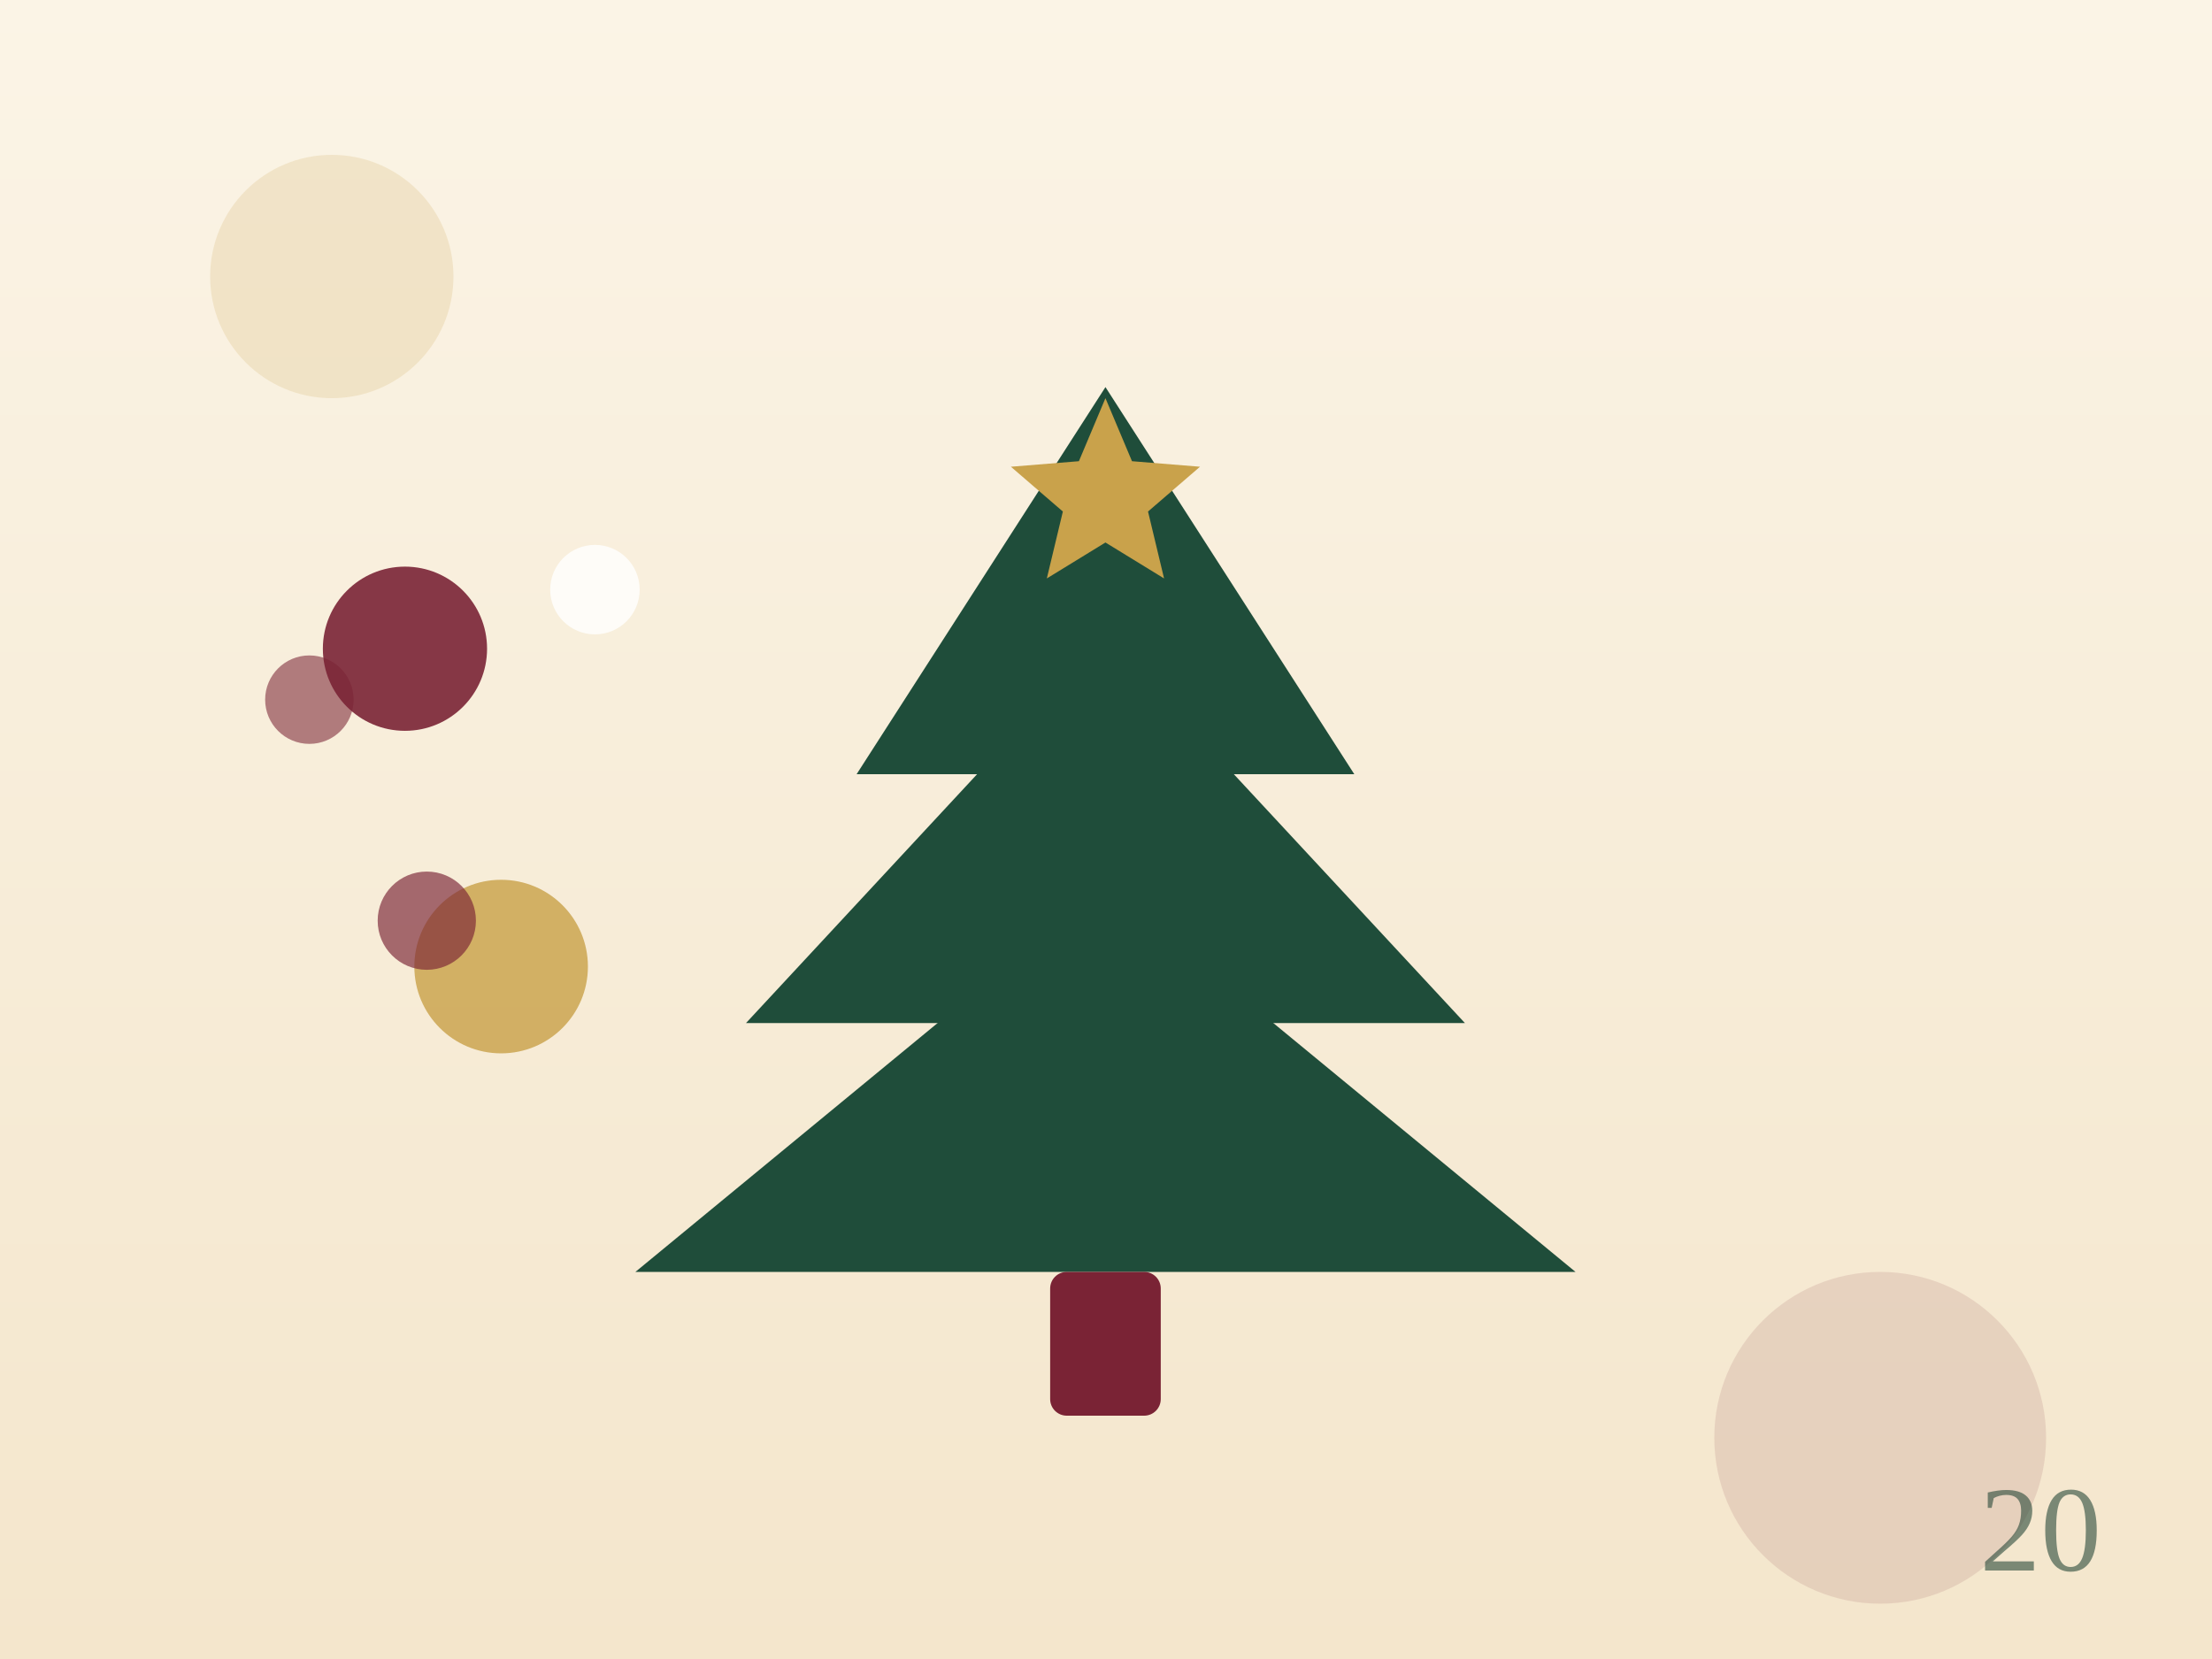
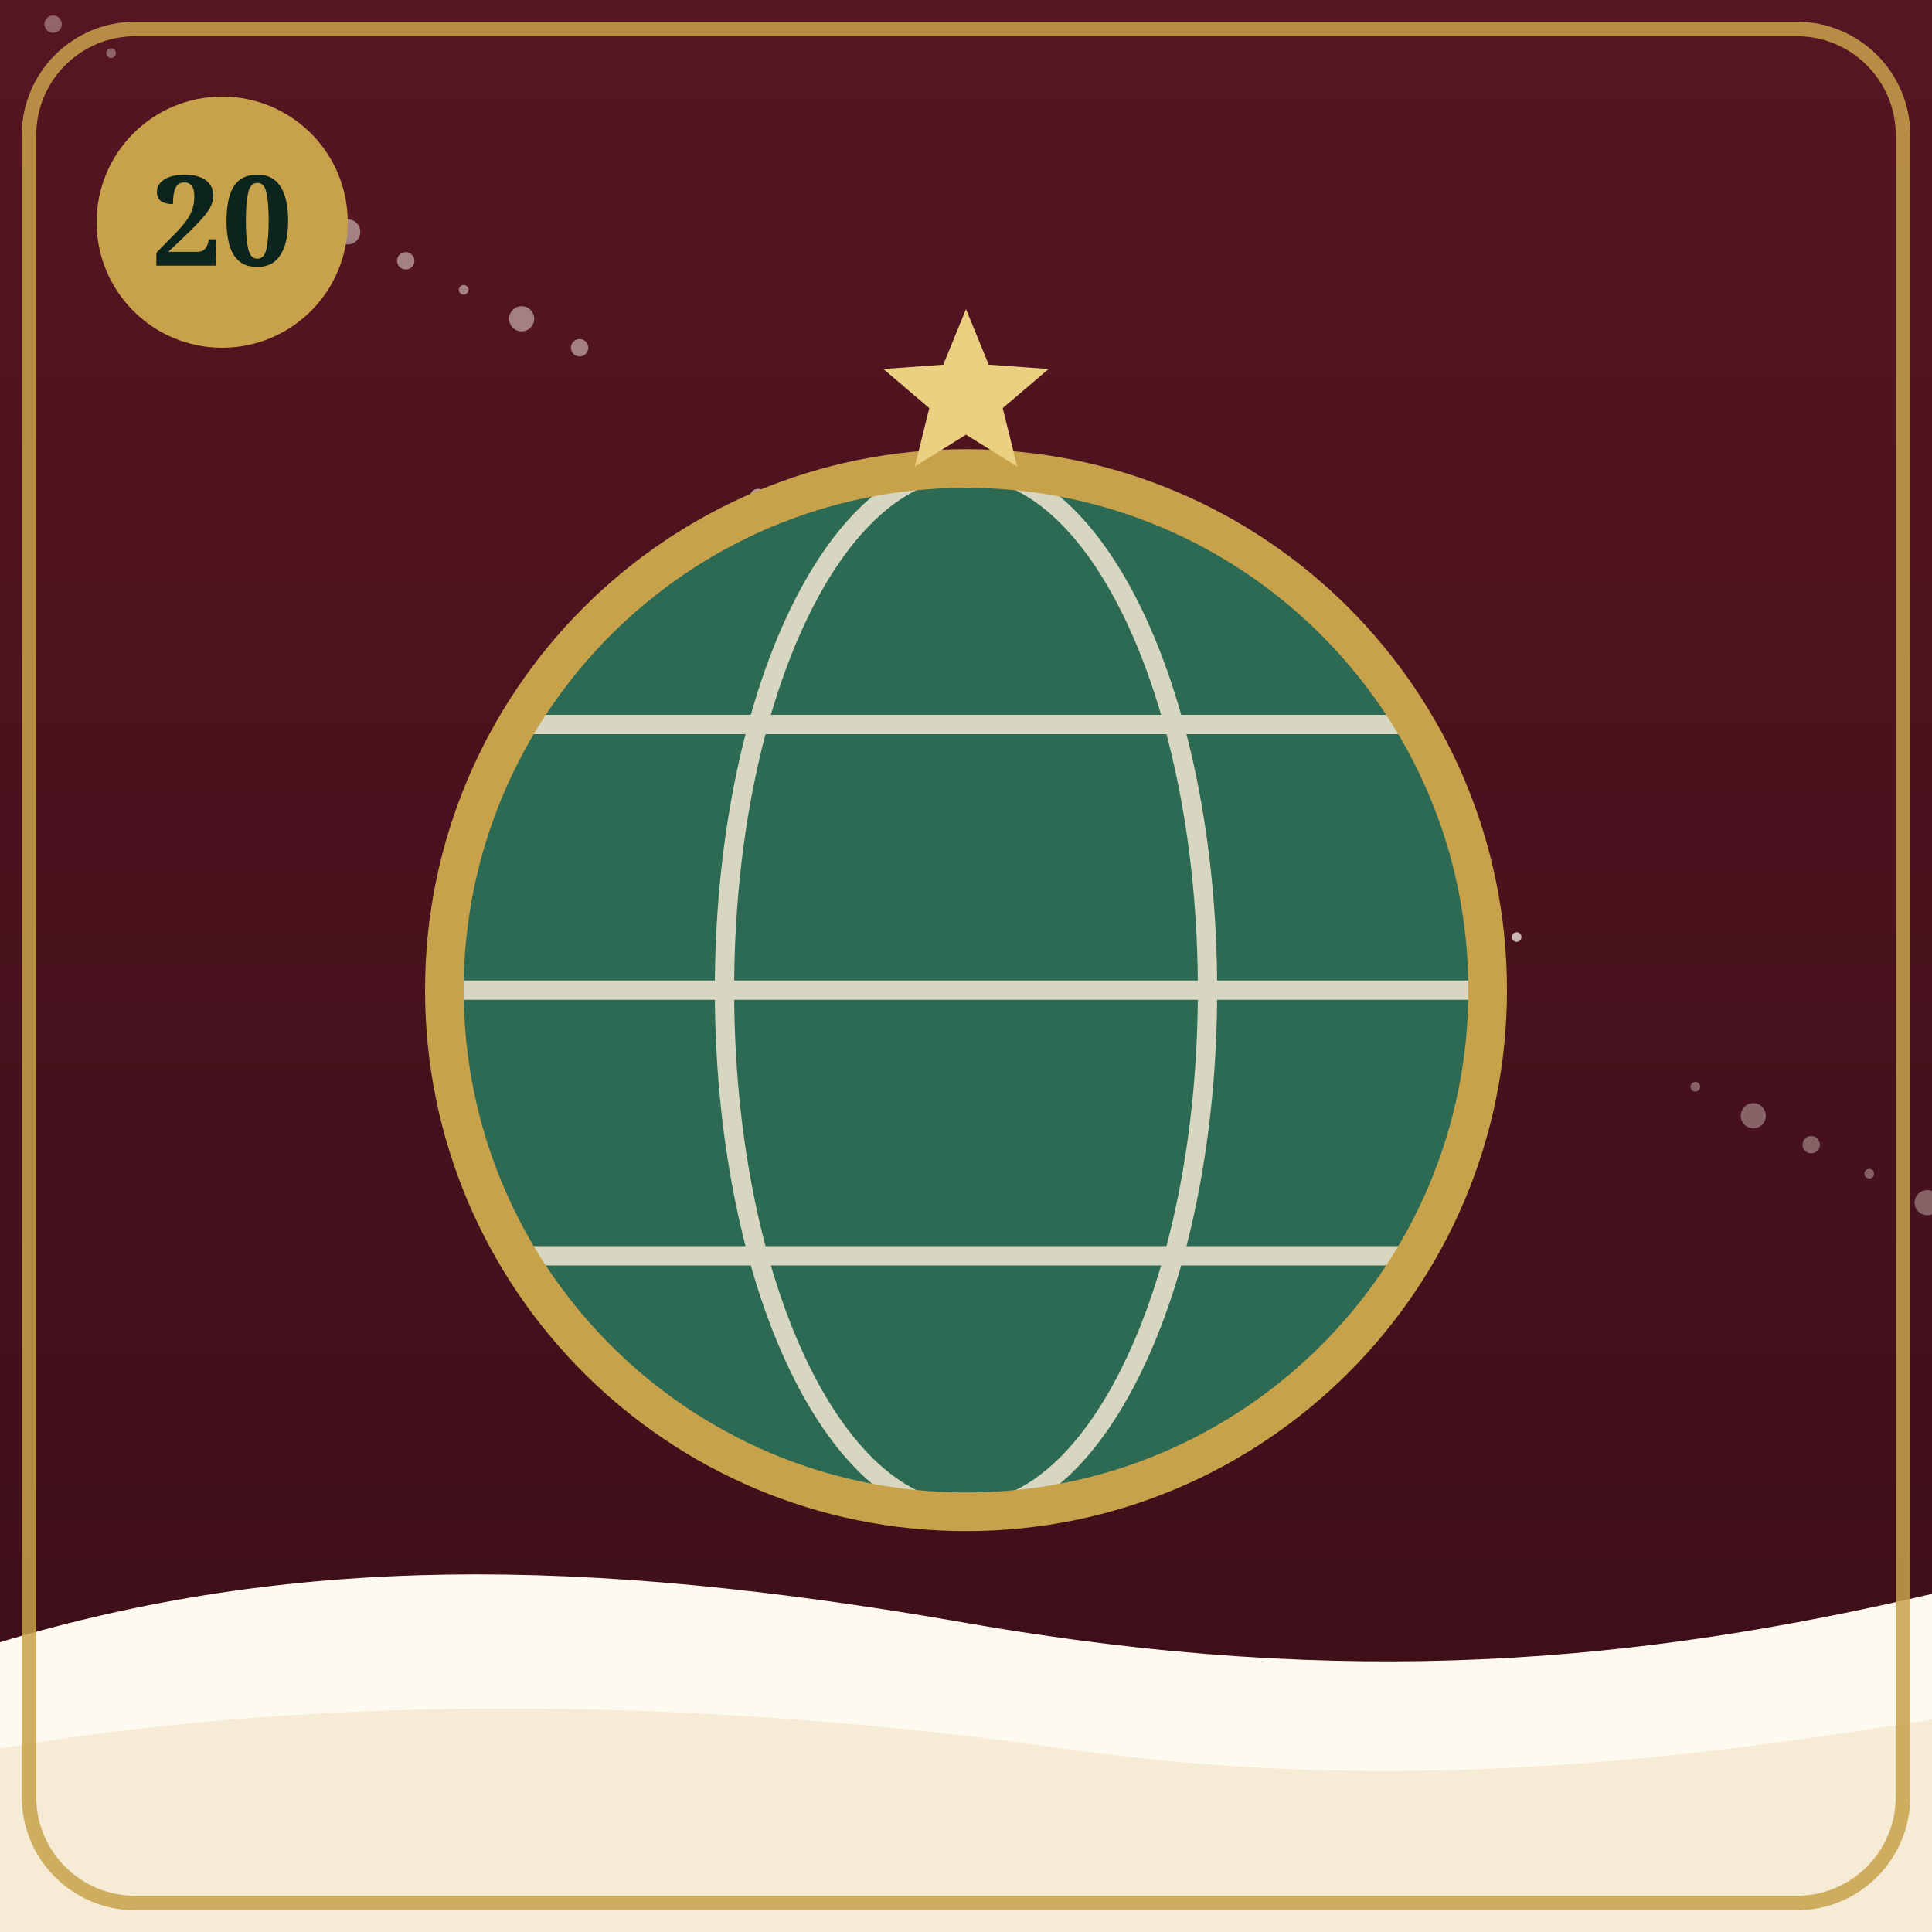
- <svg xmlns="http://www.w3.org/2000/svg" viewBox="0 0 400 300" role="img" aria-label="Illustrazione giorno 20">
+ <svg xmlns="http://www.w3.org/2000/svg" viewBox="0 0 400 400" role="img" aria-label="Illustrazione del giorno 20">
  <defs>
-     <linearGradient id="bg20" x1="0" y1="0" x2="0" y2="1">
-       <stop offset="0%" stop-color="#fbf4e6" />
-       <stop offset="100%" stop-color="#f4e6cc" />
+     <linearGradient id="g20" x1="0" y1="0" x2="0" y2="1">
+       <stop offset="0" stop-color="#561522" />
+       <stop offset="1" stop-color="#3a0e18" />
    </linearGradient>
  </defs>
-   <rect width="400" height="300" fill="url(#bg20)" />
+   <rect width="400" height="400" fill="url(#g20)" />
+   <circle cx="23" cy="11" r="1" fill="#fffaf0" opacity="0.35" />
+   <circle cx="120" cy="72" r="1.8" fill="#fffaf0" opacity="0.47" />
+   <circle cx="217" cy="133" r="2.6" fill="#fffaf0" opacity="0.59" />
+   <circle cx="314" cy="194" r="1" fill="#fffaf0" opacity="0.71" />
+   <circle cx="11" cy="5" r="1.8" fill="#fffaf0" opacity="0.35" />
+   <circle cx="108" cy="66" r="2.6" fill="#fffaf0" opacity="0.47" />
+   <circle cx="205" cy="127" r="1" fill="#fffaf0" opacity="0.59" />
+   <circle cx="302" cy="188" r="1.8" fill="#fffaf0" opacity="0.71" />
+   <circle cx="399" cy="249" r="2.6" fill="#fffaf0" opacity="0.35" />
+   <circle cx="96" cy="60" r="1" fill="#fffaf0" opacity="0.47" />
+   <circle cx="193" cy="121" r="1.8" fill="#fffaf0" opacity="0.59" />
+   <circle cx="290" cy="182" r="2.6" fill="#fffaf0" opacity="0.71" />
+   <circle cx="387" cy="243" r="1" fill="#fffaf0" opacity="0.35" />
+   <circle cx="84" cy="54" r="1.8" fill="#fffaf0" opacity="0.47" />
+   <circle cx="181" cy="115" r="2.6" fill="#fffaf0" opacity="0.59" />
+   <circle cx="278" cy="176" r="1" fill="#fffaf0" opacity="0.71" />
+   <circle cx="375" cy="237" r="1.8" fill="#fffaf0" opacity="0.35" />
+   <circle cx="72" cy="48" r="2.6" fill="#fffaf0" opacity="0.47" />
+   <circle cx="169" cy="109" r="1" fill="#fffaf0" opacity="0.59" />
+   <circle cx="266" cy="170" r="1.8" fill="#fffaf0" opacity="0.71" />
+   <circle cx="363" cy="231" r="2.6" fill="#fffaf0" opacity="0.35" />
+   <circle cx="60" cy="42" r="1" fill="#fffaf0" opacity="0.47" />
+   <circle cx="157" cy="103" r="1.8" fill="#fffaf0" opacity="0.59" />
+   <circle cx="254" cy="164" r="2.6" fill="#fffaf0" opacity="0.71" />
+   <circle cx="351" cy="225" r="1" fill="#fffaf0" opacity="0.35" />
+   <circle cx="48" cy="36" r="1.8" fill="#fffaf0" opacity="0.47" />
+   <path d="M0 340c60-18 120-18 200-4s140 8 200-6v70H0z" fill="#fffaf0" />
+   <path d="M0 362c70-12 150-10 220 0s130 2 180-6v44H0z" fill="#f5ead3" opacity=".9" />
  <g>
-     <circle cx="90.62" cy="174.786" r="15.694" fill="#c9a24b" opacity="0.82" />
-     <circle cx="73.23" cy="117.31" r="14.847" fill="#7a2335" opacity="0.90" />
-     <circle cx="77.178" cy="166.489" r="8.883" fill="#7a2335" opacity="0.66" />
-     <circle cx="55.945" cy="126.52" r="7.998" fill="#7a2335" opacity="0.57" />
-     <circle cx="107.583" cy="106.625" r="8.092" fill="#ffffff" opacity="0.80" />
+     <circle cx="200" cy="205" r="108" fill="#2d6a54" />
+     <g fill="none" stroke="#f5ead3" stroke-width="4" opacity=".85">
+       <ellipse cx="200" cy="205" rx="50" ry="108" />
+       <line x1="92" y1="205" x2="308" y2="205" />
+       <path d="M104 150h192M104 260h192" />
+     </g>
+     <circle cx="200" cy="205" r="108" fill="none" stroke="#c8a24b" stroke-width="8" />
+     <polygon points="200.0,64.0 204.7,75.5 217.1,76.4 207.6,84.5 210.6,96.6 200.0,90.0 189.4,96.6 192.4,84.5 182.9,76.4 195.3,75.5" fill="#ecd081" stroke-linejoin="round" />
  </g>
-   <polygon points="199.902,160 114.902,230 284.902,230" fill="#1f4d3a" />
-   <polygon points="199.902,115 134.902,185 264.902,185" fill="#1f4d3a" />
-   <polygon points="199.902,70 154.902,140 244.902,140" fill="#1f4d3a" />
-   <rect x="189.902" y="230" width="20" height="26" rx="3" fill="#7a2335" />
-   <polygon points="199.9,72.0 204.7,83.4 217.0,84.4 207.6,92.5 210.5,104.6 199.9,98.1 189.3,104.6 192.2,92.5 182.8,84.4 195.1,83.4" fill="#c9a24b" />
-   <circle cx="60" cy="50" r="22" fill="#c9a24b" opacity="0.18" />
-   <circle cx="340" cy="260" r="30" fill="#7a2335" opacity="0.12" />
-   <text x="380" y="284" text-anchor="end" font-family="Georgia, 'Times New Roman', serif" font-size="22" fill="#163a2b" opacity="0.55">20</text>
+   <g>
+     <circle cx="46" cy="46" r="26" fill="#c8a24b" />
+     <text x="46" y="55" text-anchor="middle" font-family="Georgia,serif" font-size="26" font-weight="700" fill="#0b241d">20</text>
+   </g>
+   <rect x="6" y="6" width="388" height="388" rx="22" fill="none" stroke="#c8a24b" stroke-width="3" opacity=".85" />
</svg>
